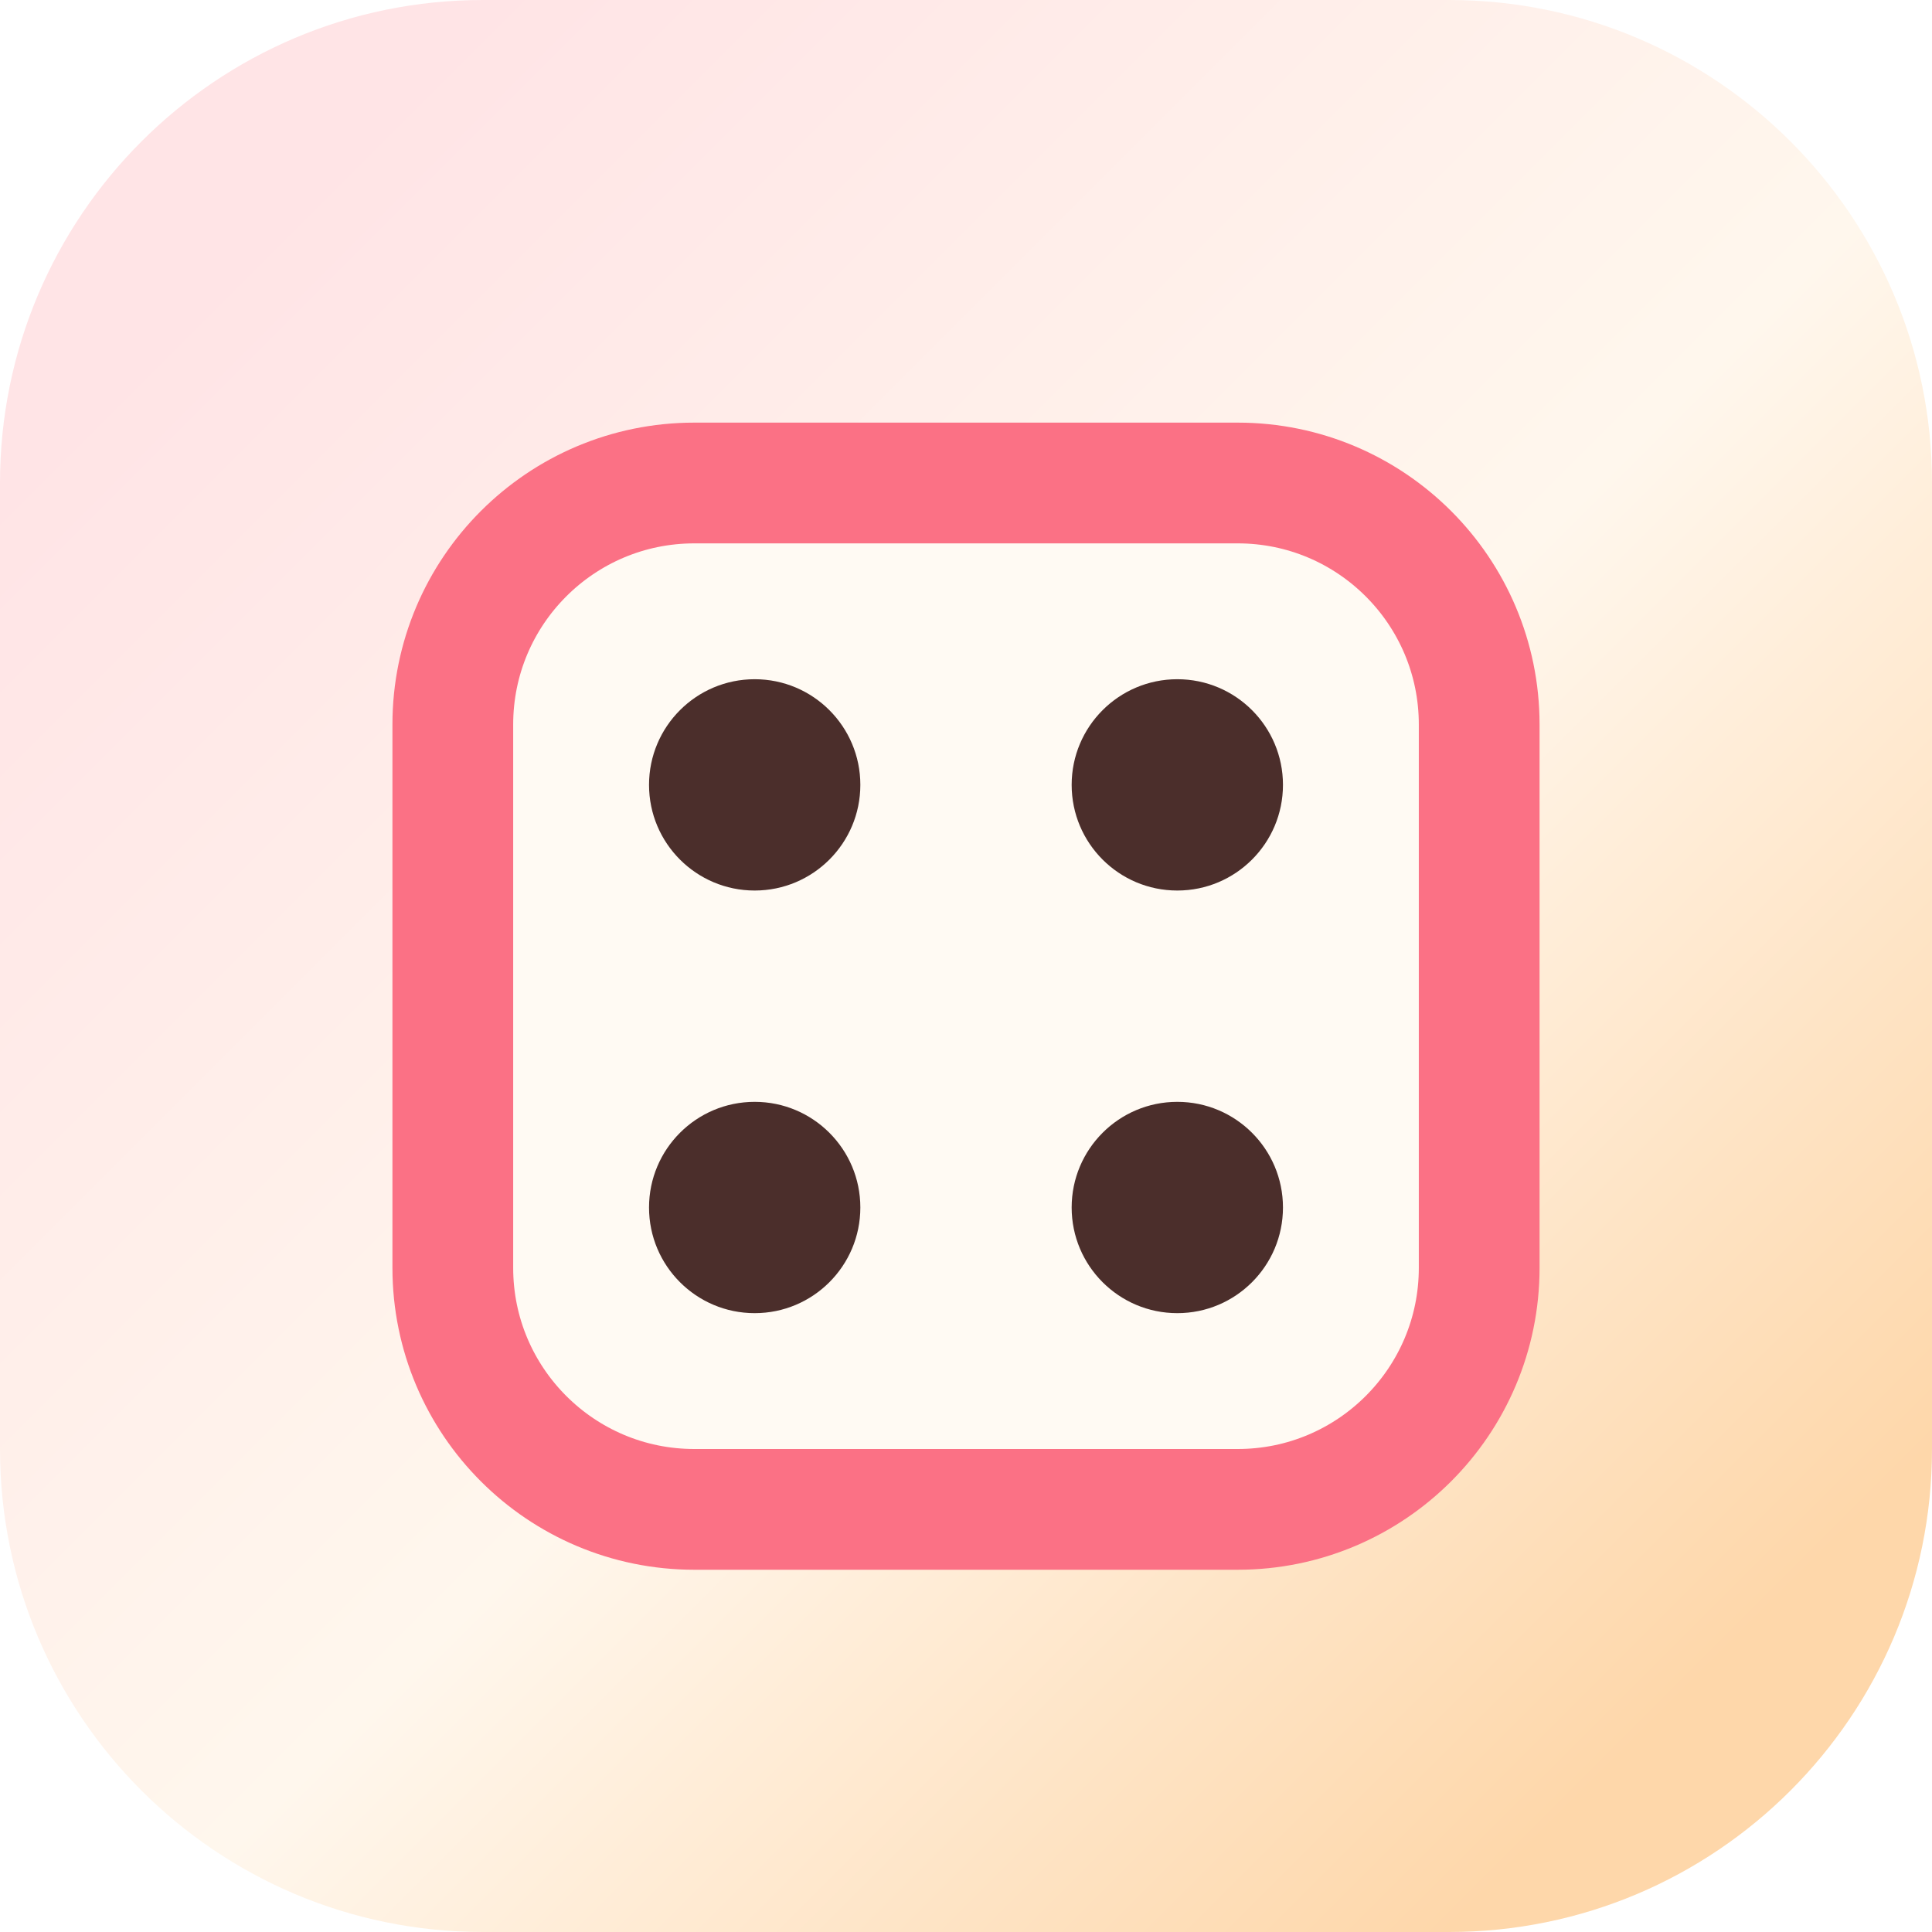
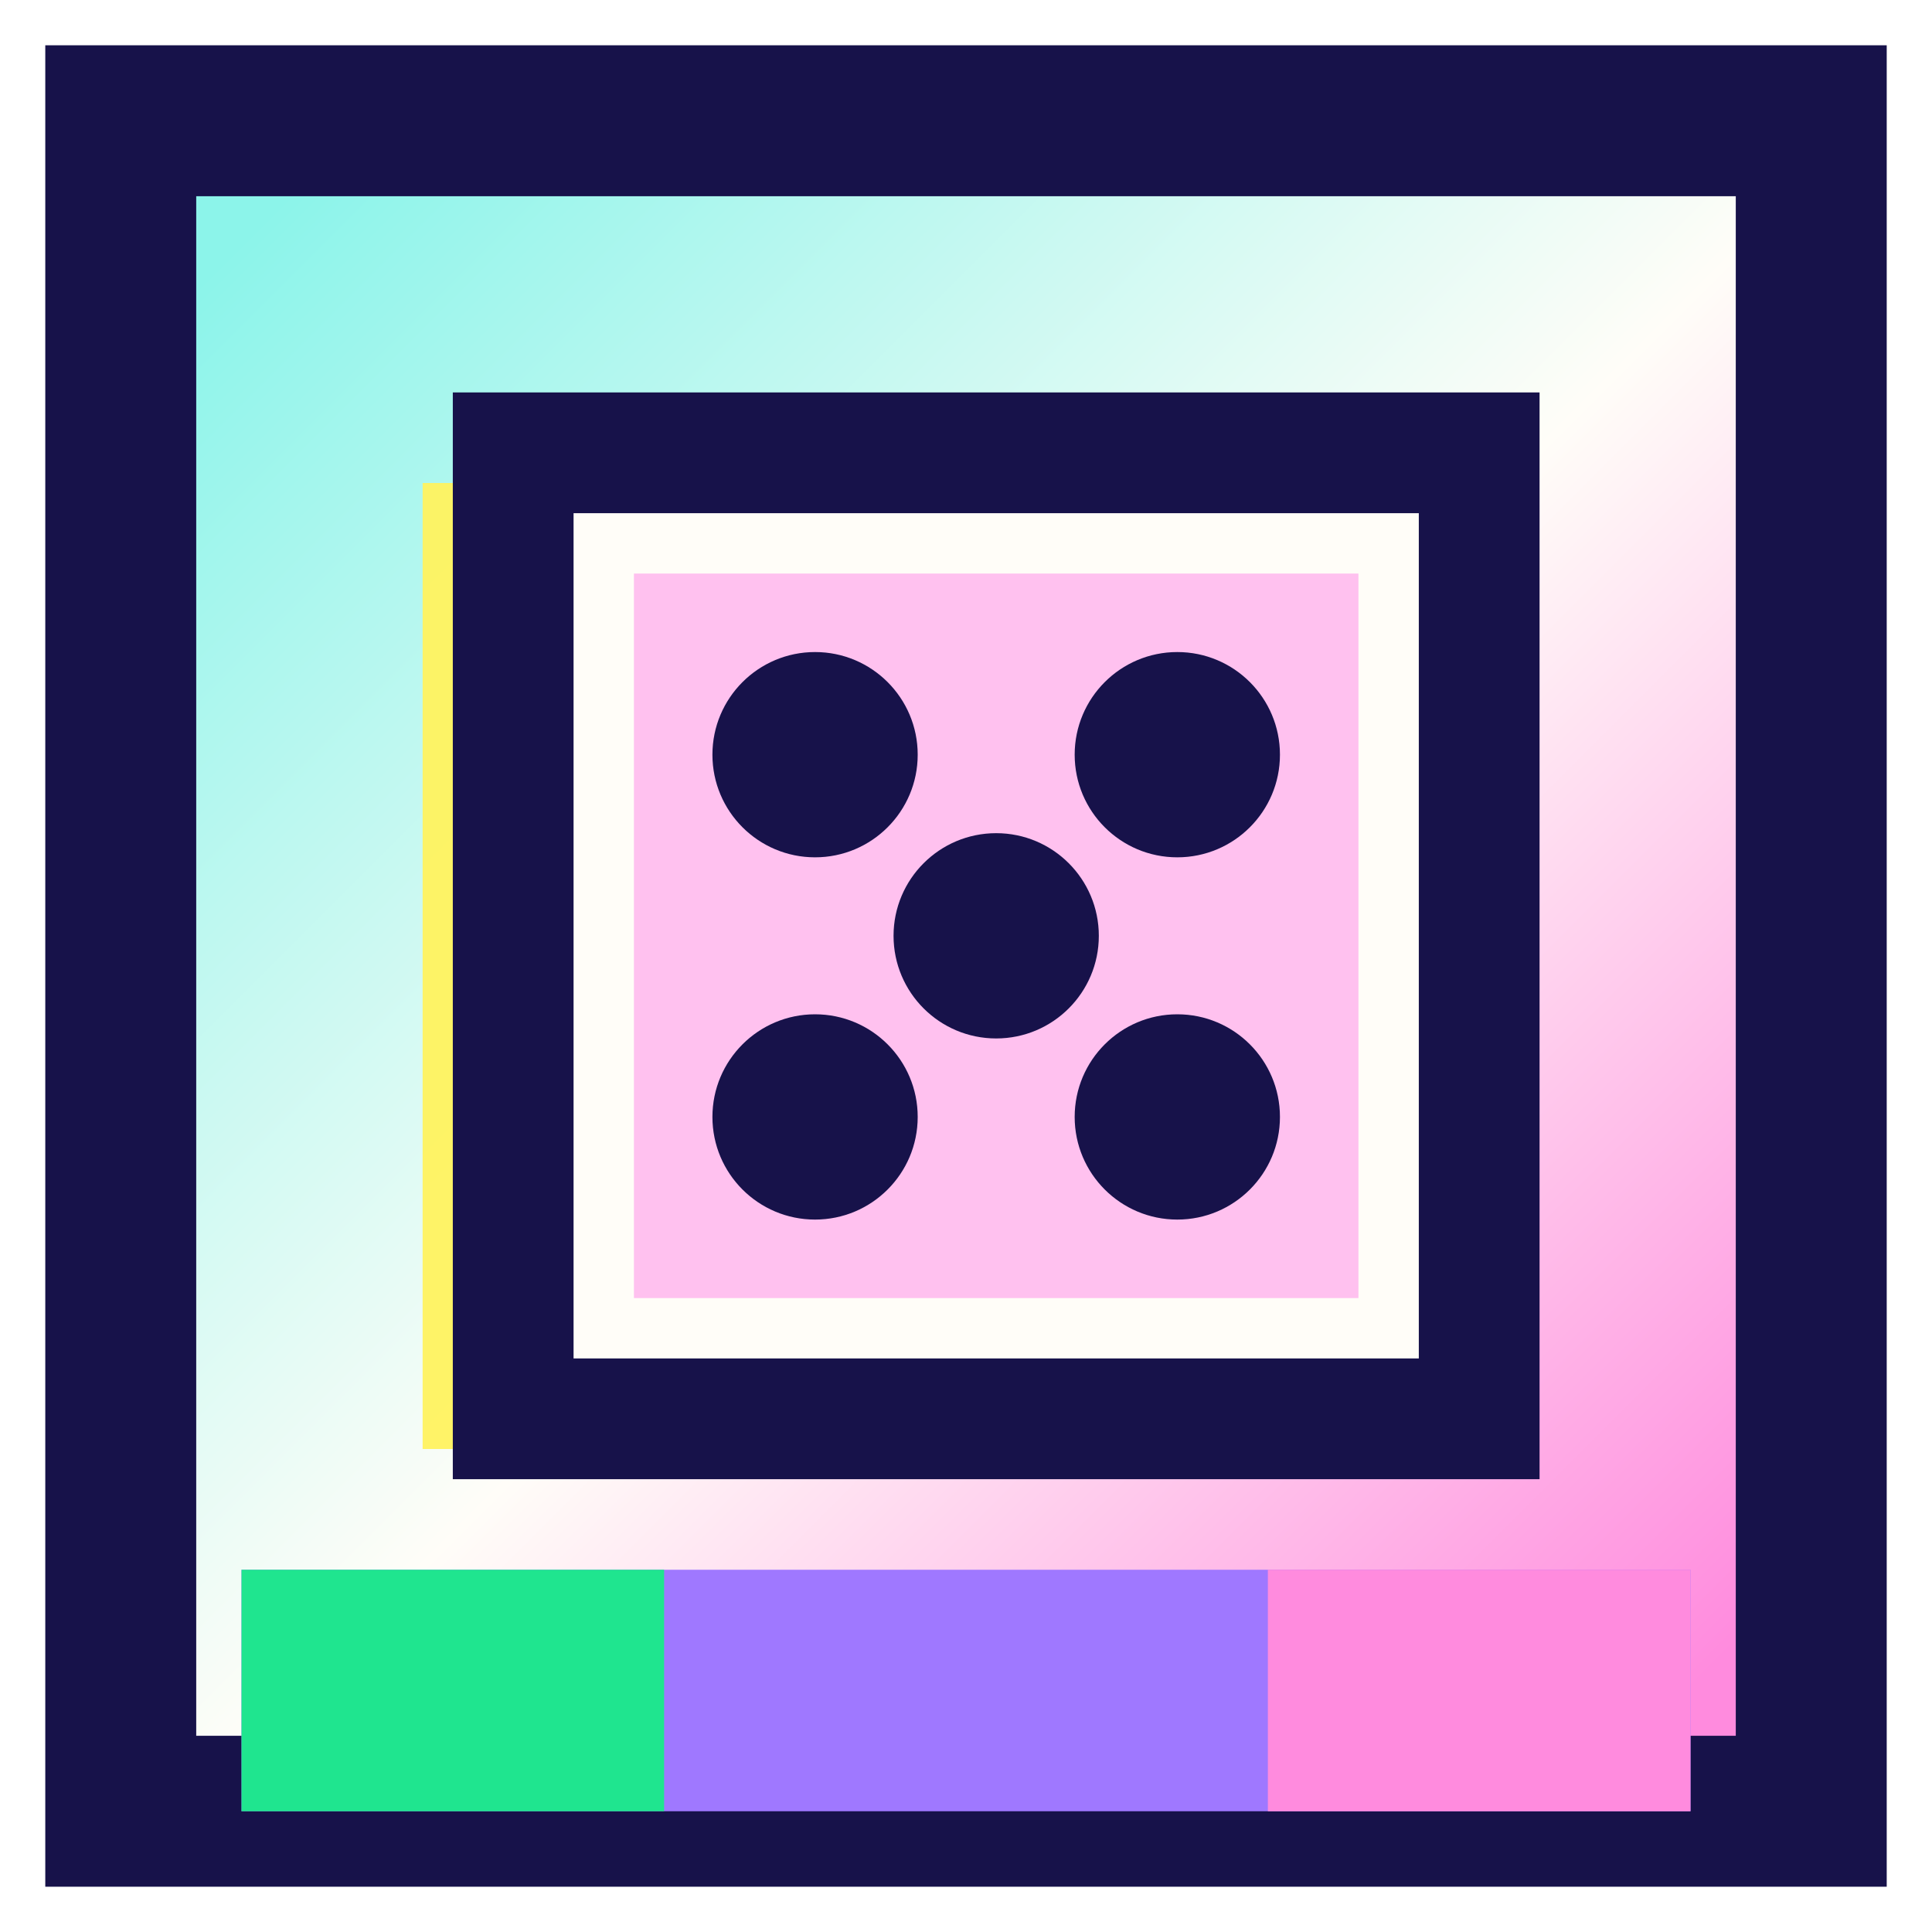
<svg xmlns="http://www.w3.org/2000/svg" viewBox="0 0 64 64" role="img" aria-label="Tabletop and Bottoms">
  <defs>
-     <linearGradient id="bg" x1="8" x2="56" y1="8" y2="56" gradientUnits="userSpaceOnUse">
-       <stop stop-color="#ffe4e6" />
-       <stop offset="0.55" stop-color="#fff7ed" />
-       <stop offset="1" stop-color="#fed7aa" />
+     <linearGradient id="cake" x1="8" x2="56" y1="8" y2="56" gradientUnits="userSpaceOnUse">
+       <stop stop-color="#8cf4ea" />
+       <stop offset="0.52" stop-color="#fffdf8" />
+       <stop offset="1" stop-color="#ff8bde" />
    </linearGradient>
  </defs>
-   <rect width="64" height="64" rx="16" fill="url(#bg)" />
-   <rect x="15" y="16" width="34" height="34" rx="8" fill="#fffaf3" stroke="#fb7185" stroke-width="4" />
-   <circle cx="25" cy="26" r="3.5" fill="#4b2e2b" />
-   <circle cx="39" cy="26" r="3.5" fill="#4b2e2b" />
-   <circle cx="25" cy="40" r="3.5" fill="#4b2e2b" />
-   <circle cx="39" cy="40" r="3.5" fill="#4b2e2b" />
+   <rect x="4" y="4" width="56" height="56" fill="url(#cake)" stroke="#17124a" stroke-width="5" />
+   <path d="M14 16h36v6H20v8h26v6H20v12h-6z" fill="#fff25f" opacity="0.95" />
+   <rect x="17" y="15" width="32" height="32" fill="#fffdf8" stroke="#17124a" stroke-width="4" />
+   <rect x="21" y="19" width="24" height="24" fill="#ffc1ef" />
+   <circle cx="27" cy="25" r="3.4" fill="#17124a" />
+   <circle cx="39" cy="25" r="3.4" fill="#17124a" />
+   <circle cx="33" cy="31" r="3.4" fill="#17124a" />
+   <circle cx="27" cy="37" r="3.4" fill="#17124a" />
+   <circle cx="39" cy="37" r="3.4" fill="#17124a" />
+   <path d="M8 52h48v8H8z" fill="#9f78ff" />
+   <path d="M8 52h14v8H8z" fill="#1fe58f" />
+   <path d="M42 52h14v8H42z" fill="#ff8bde" />
</svg>
